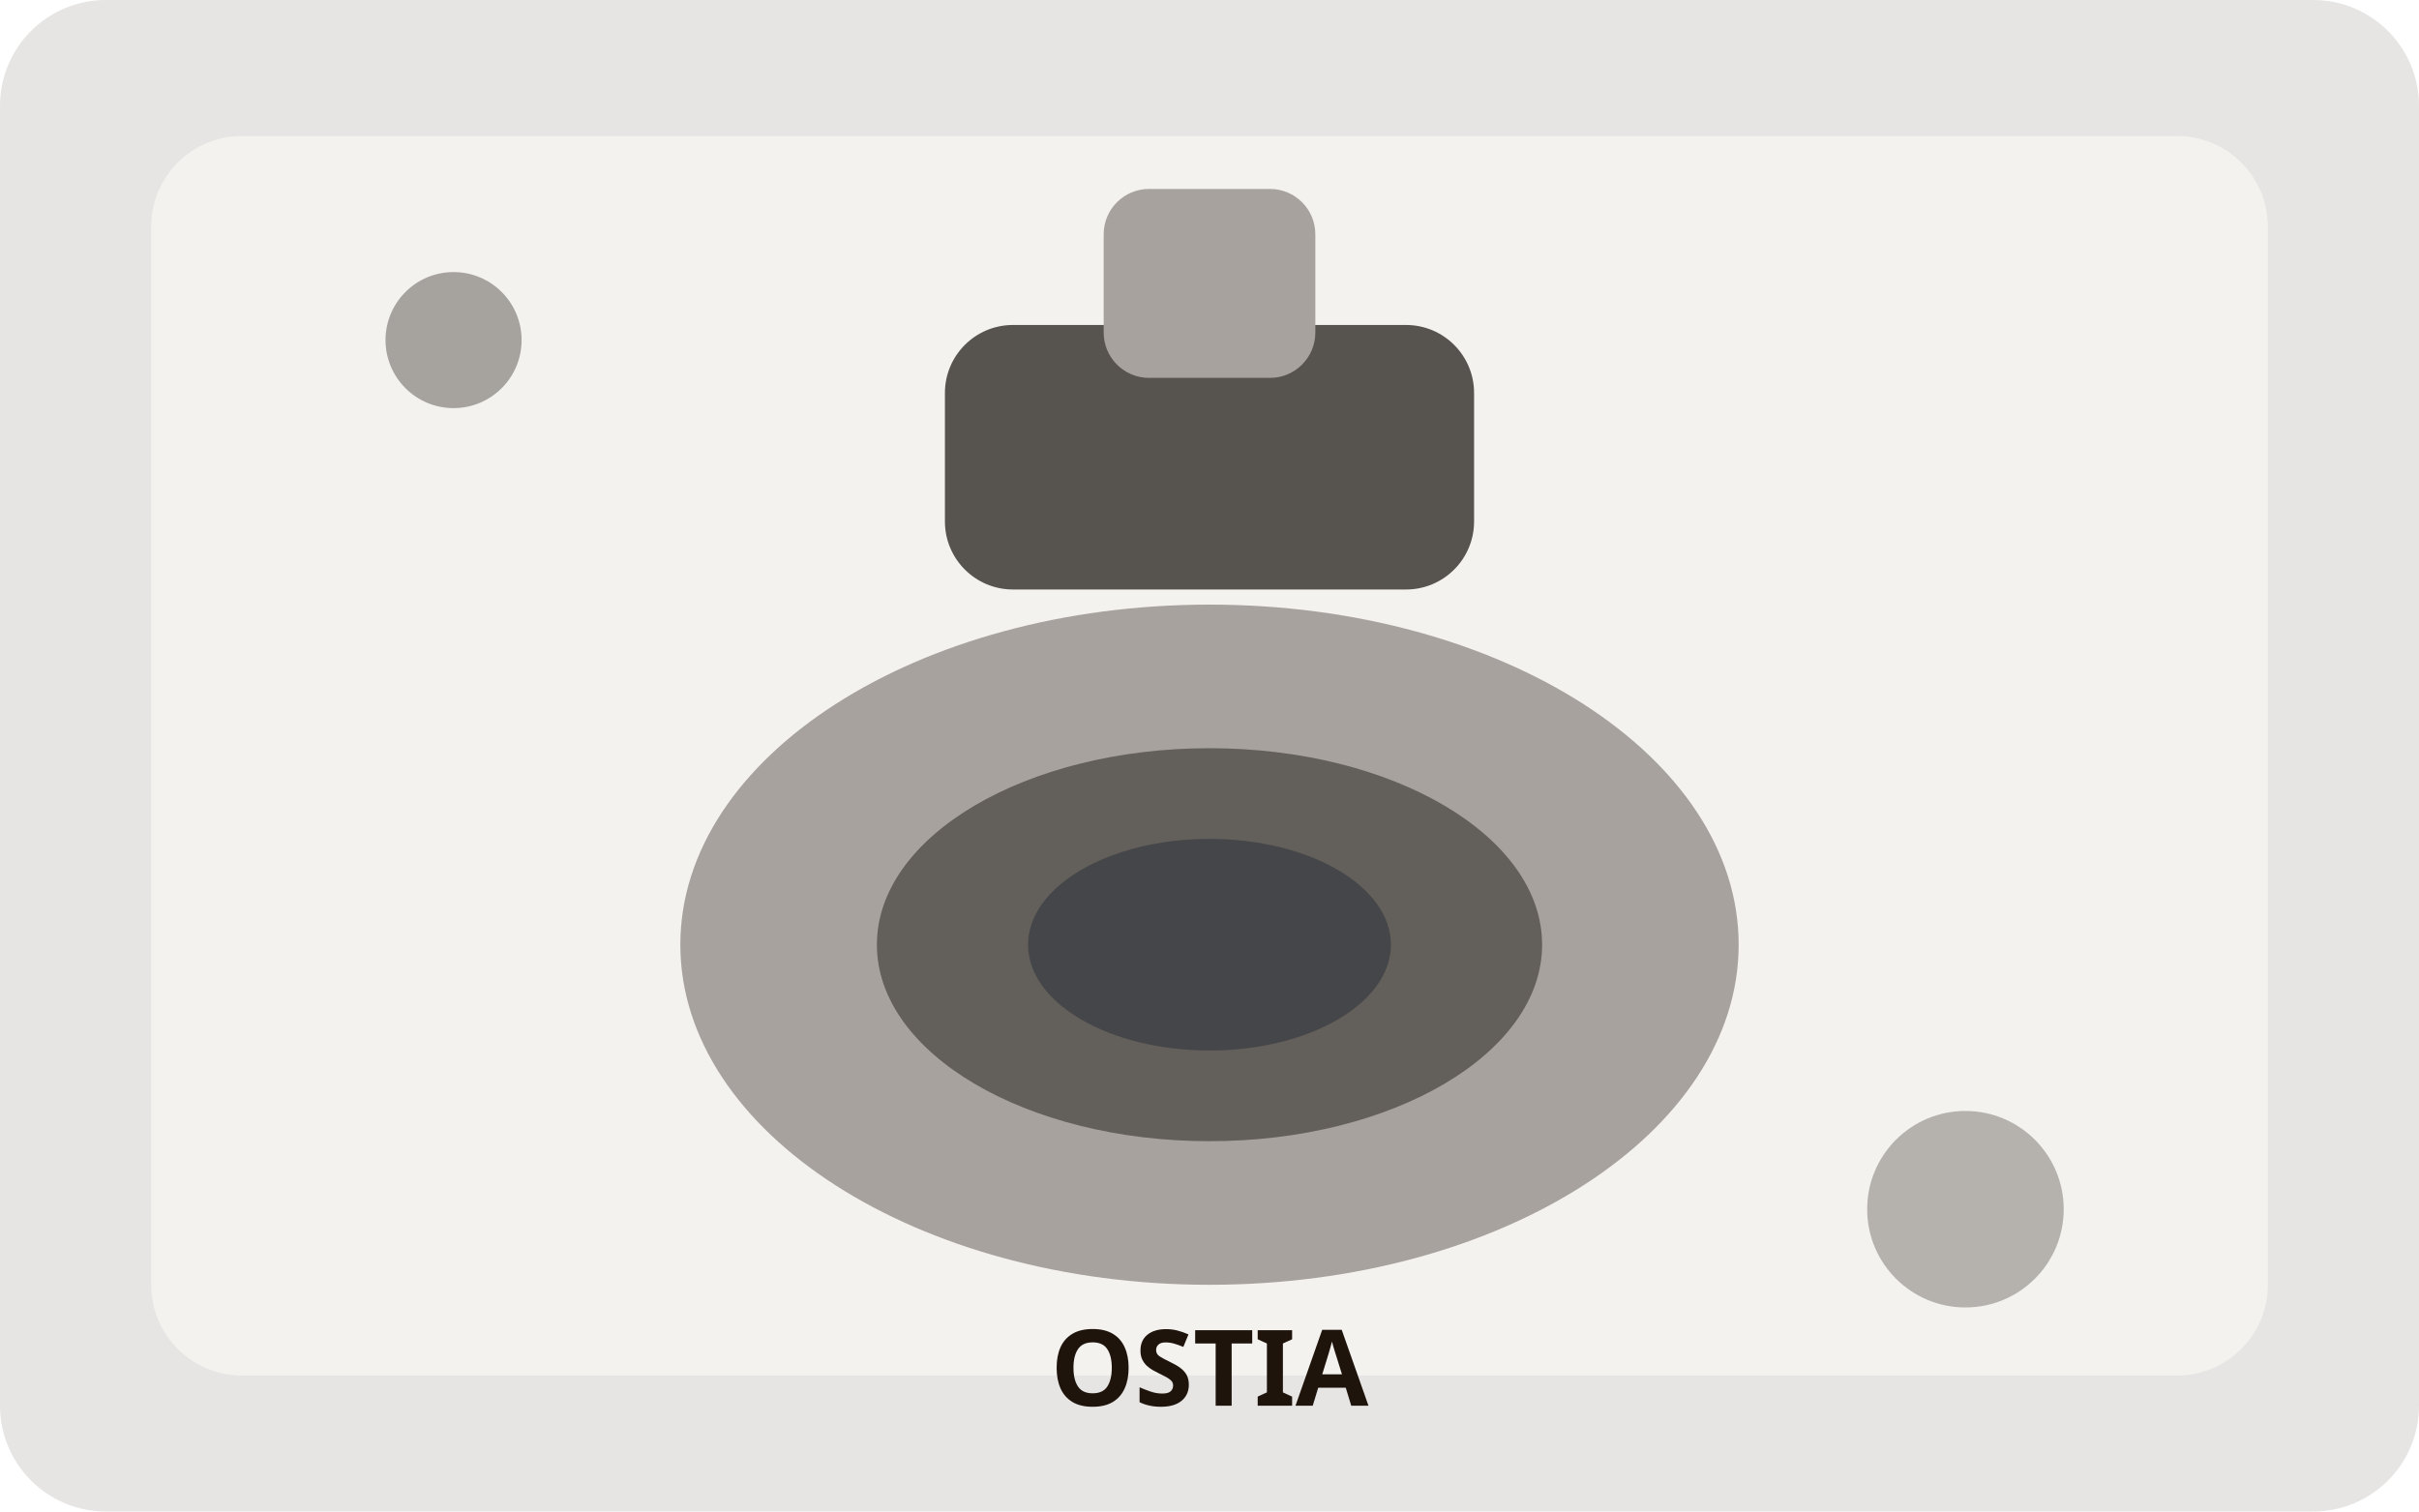
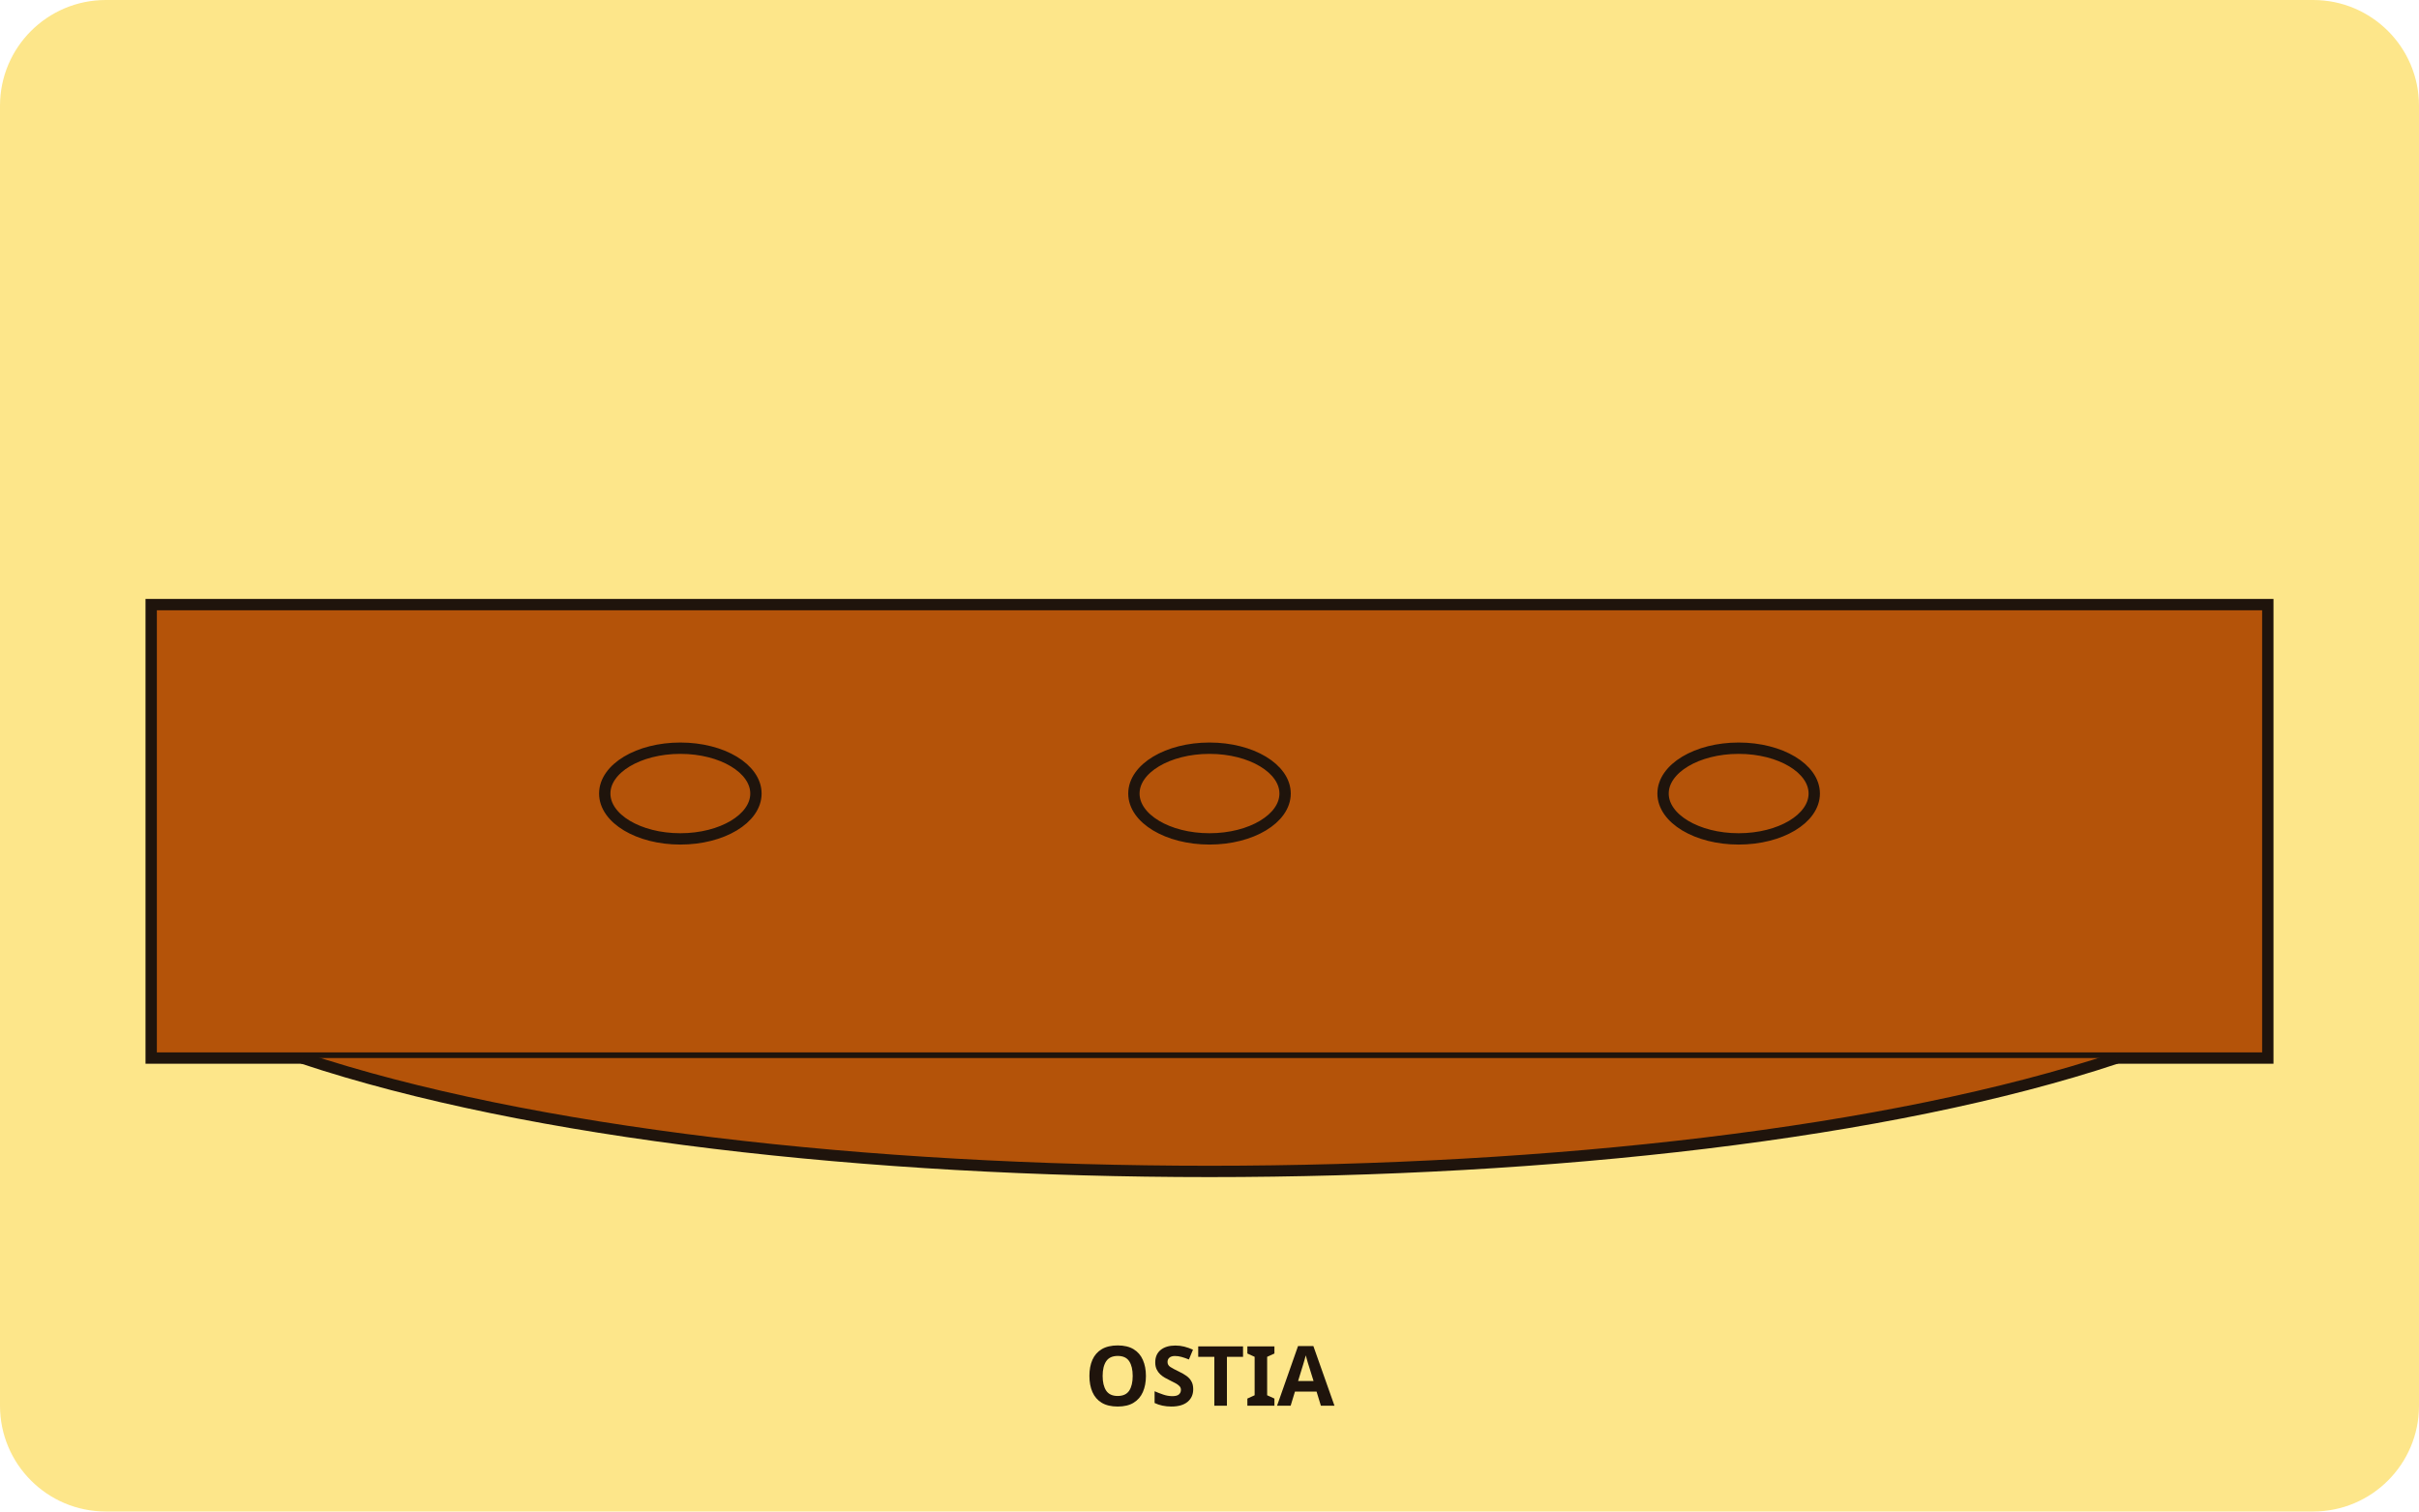
<svg xmlns="http://www.w3.org/2000/svg" viewBox="0 0 640 400" role="img">
-   <rect width="640" height="400" rx="28" fill="#e7e5e4" />
-   <rect x="40" y="36" width="560" height="328" rx="24" fill="#fffdf8" opacity="0.55" />
-   <ellipse cx="320" cy="250" rx="140" ry="90" fill="#a8a29e" />
-   <ellipse cx="320" cy="250" rx="88" ry="52" fill="#57534e" opacity="0.85" />
-   <ellipse cx="320" cy="250" rx="48" ry="28" fill="#0f172a" opacity="0.35" />
-   <rect x="250" y="86" width="140" height="70" rx="18" fill="#57534e" />
-   <rect x="292" y="50" width="56" height="50" rx="12" fill="#a8a29e" />
-   <circle cx="120" cy="90" r="18" fill="#57534e" opacity="0.5" />
-   <circle cx="520" cy="320" r="26" fill="#57534e" opacity="0.4" />
-   <text x="320" y="372" text-anchor="middle" font-family="sans-serif" font-size="28" font-weight="700" fill="#1f140c">OSTIA</text>
+   <rect width="640" height="400" rx="28" fill="#fde68a" />
+   <g fill="#b45309" stroke="#1f140c" stroke-width="3">
+     <rect x="40" y="160" width="560" height="120" />
+     <path d="M80 280 C200 320 440 320 560 280" />
+     <ellipse cx="180" cy="210" rx="20" ry="12" />
+     <ellipse cx="320" cy="210" rx="20" ry="12" />
+     <ellipse cx="460" cy="210" rx="20" ry="12" />
+   </g>
+   <text x="320" y="372" text-anchor="middle" font-family="sans-serif" font-size="22" font-weight="700" fill="#1f140c">OSTIA</text>
</svg>
